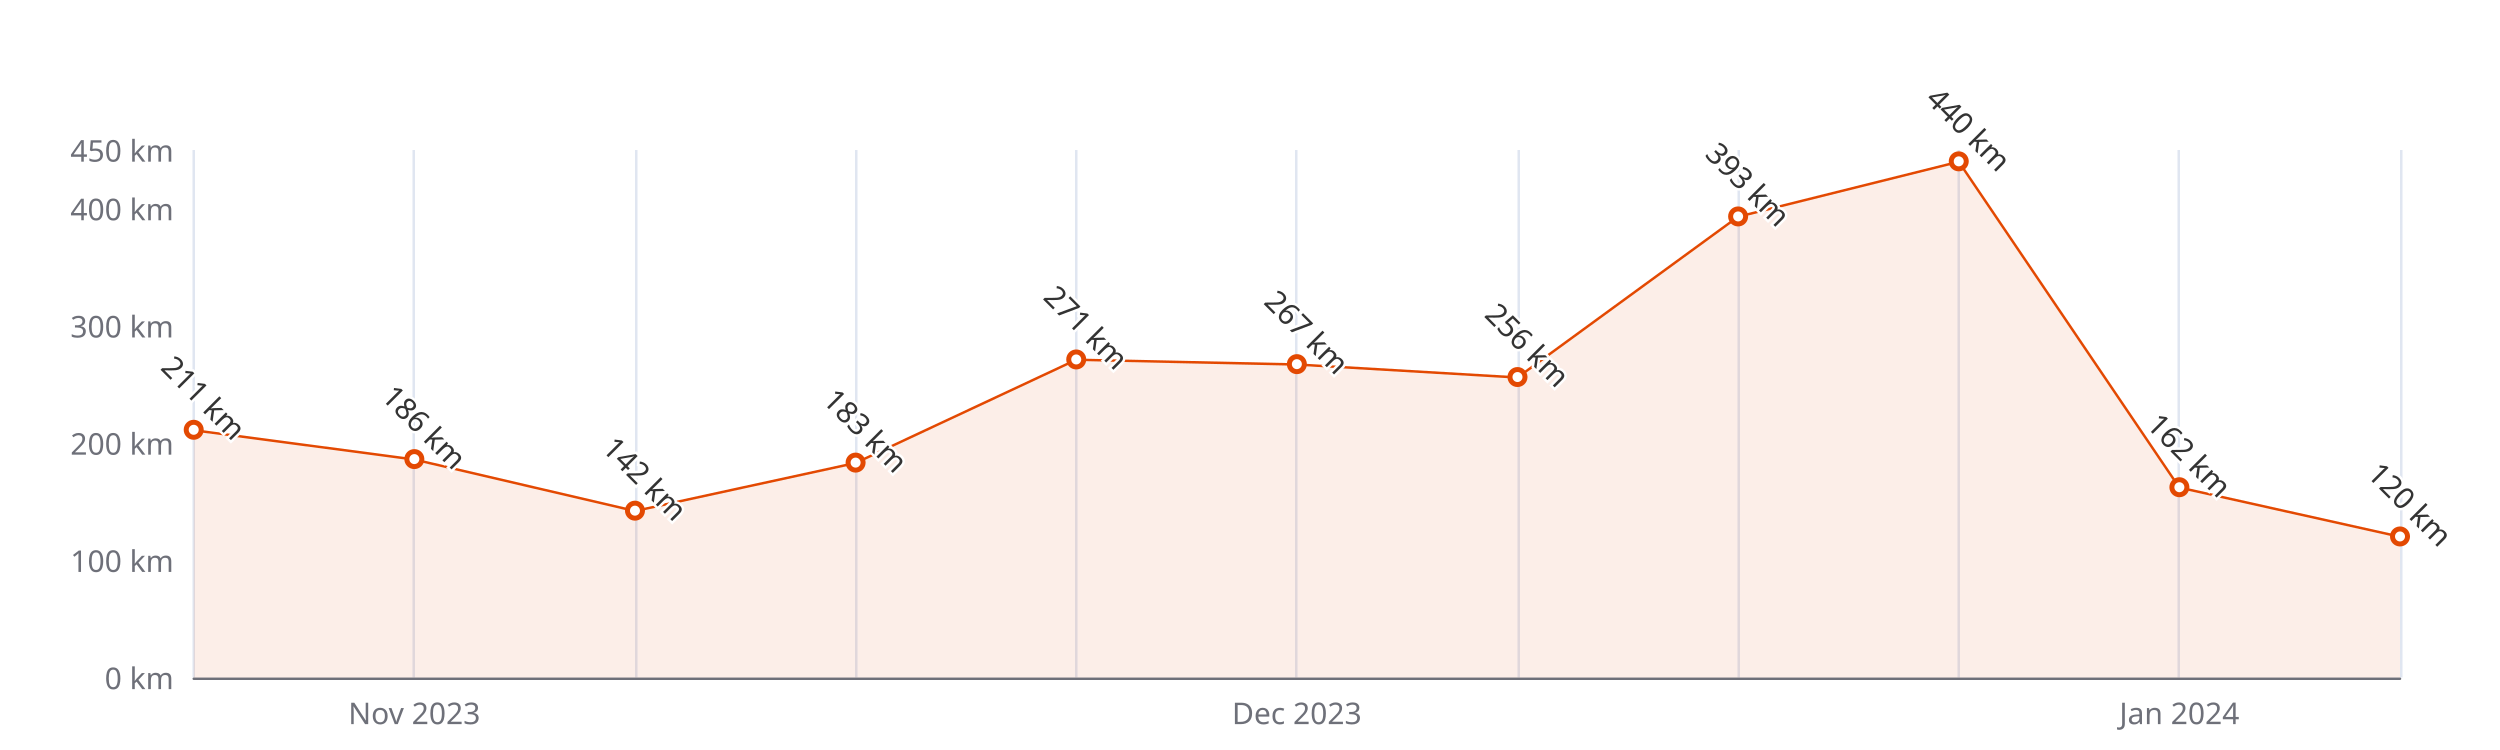
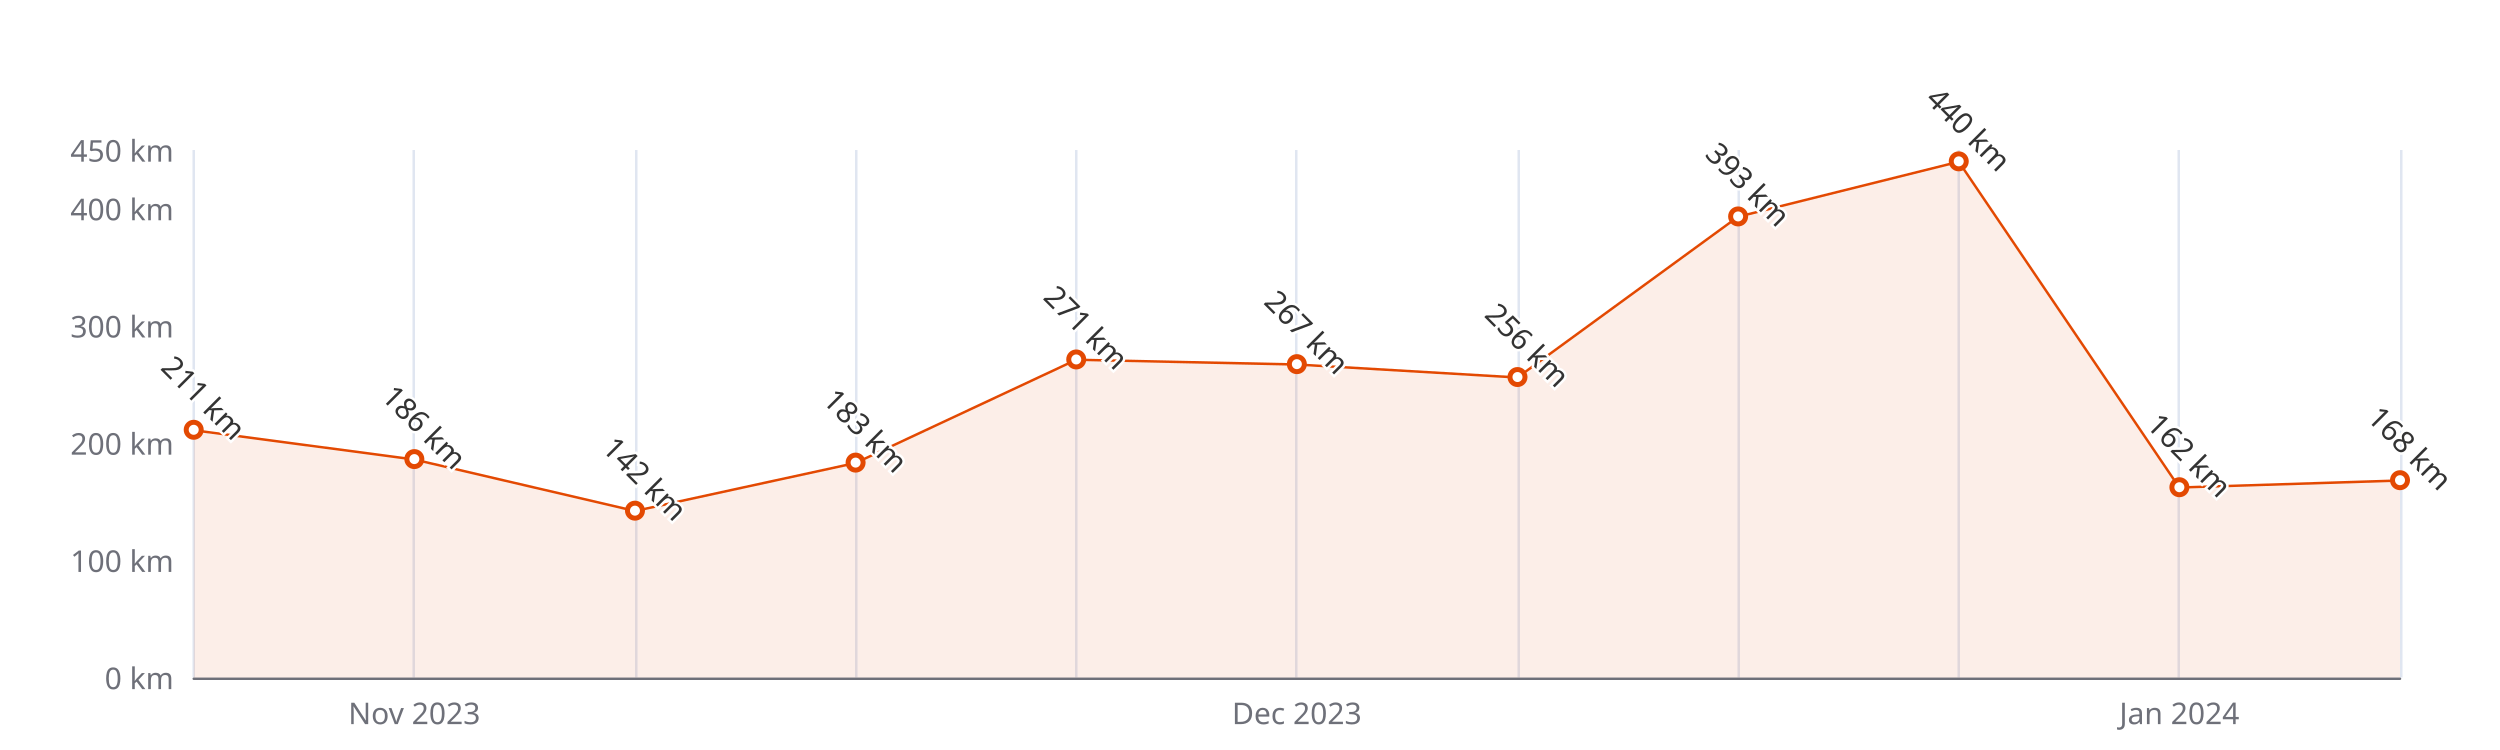
<svg xmlns="http://www.w3.org/2000/svg" width="1000" height="300" version="1.1" baseProfile="full" viewBox="0 0 1000 300">
  <rect width="1000" height="300" x="0" y="0" id="0" fill="#ffffff" />
  <path d="M77.5 60L77.5 271" fill="none" stroke="#E0E6F1" />
  <path d="M165.5 60L165.5 271" fill="none" stroke="#E0E6F1" />
  <path d="M254.5 60L254.5 271" fill="none" stroke="#E0E6F1" />
  <path d="M342.5 60L342.5 271" fill="none" stroke="#E0E6F1" />
  <path d="M430.5 60L430.5 271" fill="none" stroke="#E0E6F1" />
  <path d="M518.5 60L518.5 271" fill="none" stroke="#E0E6F1" />
  <path d="M607.5 60L607.5 271" fill="none" stroke="#E0E6F1" />
  <path d="M695.5 60L695.5 271" fill="none" stroke="#E0E6F1" />
  <path d="M783.5 60L783.5 271" fill="none" stroke="#E0E6F1" />
  <path d="M871.5 60L871.5 271" fill="none" stroke="#E0E6F1" />
  <path d="M960.5 60L960.5 271" fill="none" stroke="#E0E6F1" />
  <path d="M77.5 271.5L960 271.5" fill="none" stroke="#6E7079" stroke-linecap="round" />
  <text dominant-baseline="central" text-anchor="end" style="font-size:12px;font-family:sans-serif;" xml:space="preserve" transform="translate(69.48 271)" fill="#6E7079">0 km</text>
  <text dominant-baseline="central" text-anchor="end" style="font-size:12px;font-family:sans-serif;" xml:space="preserve" transform="translate(69.48 224.1111)" fill="#6E7079">100 km</text>
  <text dominant-baseline="central" text-anchor="end" style="font-size:12px;font-family:sans-serif;" xml:space="preserve" transform="translate(69.48 177.2222)" fill="#6E7079">200 km</text>
  <text dominant-baseline="central" text-anchor="end" style="font-size:12px;font-family:sans-serif;" xml:space="preserve" transform="translate(69.48 130.3333)" fill="#6E7079">300 km</text>
  <text dominant-baseline="central" text-anchor="end" style="font-size:12px;font-family:sans-serif;" xml:space="preserve" transform="translate(69.48 83.4444)" fill="#6E7079">400 km</text>
  <text dominant-baseline="central" text-anchor="end" style="font-size:12px;font-family:sans-serif;" xml:space="preserve" transform="translate(69.48 60)" fill="#6E7079">450 km</text>
  <text dominant-baseline="central" text-anchor="middle" style="font-size:12px;font-family:sans-serif;" xml:space="preserve" y="6" transform="translate(165.732 279)" fill="#6E7079">Nov 2023</text>
  <text dominant-baseline="central" text-anchor="middle" style="font-size:12px;font-family:sans-serif;" xml:space="preserve" y="6" transform="translate(518.74 279)" fill="#6E7079">Dec 2023</text>
  <text dominant-baseline="central" text-anchor="middle" style="font-size:12px;font-family:sans-serif;" xml:space="preserve" y="6" transform="translate(871.748 279)" fill="#6E7079">Jan 2024</text>
  <g clip-path="url(#zr5-c0)">
-     <path d="M77.5 172.1L165.7 183.8L254 204.4L342.2 185.2L430.5 143.9L518.7 145.8L607 151L695.2 86.7L783.5 64.7L871.7 195L960 214.7L960 271L871.7 271L783.5 271L695.2 271L607 271L518.7 271L430.5 271L342.2 271L254 271L165.7 271L77.5 271Z" fill="rgb(227,73,2)" fill-opacity="0.09" />
-     <path d="M77.5 172.1L165.7 183.8L254 204.4L342.2 185.2L430.5 143.9L518.7 145.8L607 151L695.2 86.7L783.5 64.7L871.7 195L960 214.7" fill="none" stroke="#E34902" stroke-linejoin="bevel" />
+     <path d="M77.5 172.1L165.7 183.8L254 204.4L342.2 185.2L430.5 143.9L518.7 145.8L607 151L695.2 86.7L783.5 64.7L871.7 195L960 192.2L960 271L871.7 271L783.5 271L695.2 271L607 271L518.7 271L430.5 271L342.2 271L254 271L165.7 271L77.5 271Z" fill="rgb(227,73,2)" fill-opacity="0.09" />
+     <path d="M77.5 172.1L165.7 183.8L254 204.4L342.2 185.2L430.5 143.9L518.7 145.8L607 151L695.2 86.7L783.5 64.7L871.7 195L960 192.2" fill="none" stroke="#E34902" stroke-linejoin="bevel" />
  </g>
  <path d="M1 0A1 1 0 1 1 1 -0.1A1 1 0 0 1 1 0" transform="matrix(3,0,0,3,77.48,172.0644)" fill="#fff" stroke="#E34902" stroke-width="0.667" />
  <path d="M1 0A1 1 0 1 1 1 -0.1A1 1 0 0 1 1 0" transform="matrix(3,0,0,3,165.732,183.7867)" fill="#fff" stroke="#E34902" stroke-width="0.667" />
  <path d="M1 0A1 1 0 1 1 1 -0.1A1 1 0 0 1 1 0" transform="matrix(3,0,0,3,253.984,204.4178)" fill="#fff" stroke="#E34902" stroke-width="0.667" />
  <path d="M1 0A1 1 0 1 1 1 -0.1A1 1 0 0 1 1 0" transform="matrix(3,0,0,3,342.236,185.1933)" fill="#fff" stroke="#E34902" stroke-width="0.667" />
  <path d="M1 0A1 1 0 1 1 1 -0.1A1 1 0 0 1 1 0" transform="matrix(3,0,0,3,430.488,143.9311)" fill="#fff" stroke="#E34902" stroke-width="0.667" />
  <path d="M1 0A1 1 0 1 1 1 -0.1A1 1 0 0 1 1 0" transform="matrix(3,0,0,3,518.74,145.8067)" fill="#fff" stroke="#E34902" stroke-width="0.667" />
  <path d="M1 0A1 1 0 1 1 1 -0.1A1 1 0 0 1 1 0" transform="matrix(3,0,0,3,606.992,150.9644)" fill="#fff" stroke="#E34902" stroke-width="0.667" />
  <path d="M1 0A1 1 0 1 1 1 -0.1A1 1 0 0 1 1 0" transform="matrix(3,0,0,3,695.244,86.7267)" fill="#fff" stroke="#E34902" stroke-width="0.667" />
  <path d="M1 0A1 1 0 1 1 1 -0.1A1 1 0 0 1 1 0" transform="matrix(3,0,0,3,783.496,64.6889)" fill="#fff" stroke="#E34902" stroke-width="0.667" />
  <path d="M1 0A1 1 0 1 1 1 -0.1A1 1 0 0 1 1 0" transform="matrix(3,0,0,3,871.748,195.04)" fill="#fff" stroke="#E34902" stroke-width="0.667" />
-   <path d="M1 0A1 1 0 1 1 1 -0.1A1 1 0 0 1 1 0" transform="matrix(3,0,0,3,960,214.7333)" fill="#fff" stroke="#E34902" stroke-width="0.667" />
+   <path d="M1 0A1 1 0 1 1 1 -0.1A1 1 0 0 1 1 0" transform="matrix(3,0,0,3,960,192.2267)" fill="#fff" stroke="#E34902" stroke-width="0.667" />
  <text dominant-baseline="central" text-anchor="middle" style="font-size:12px;font-family:sans-serif;" xml:space="preserve" y="-6" transform="matrix(0.707,0.707,-0.707,0.707,77.48,163.0644)" fill="#333" stroke="rgb(255,255,255)" stroke-width="2" paint-order="stroke" stroke-miterlimit="2">211 km</text>
  <text dominant-baseline="central" text-anchor="middle" style="font-size:12px;font-family:sans-serif;" xml:space="preserve" y="-6" transform="matrix(0.707,0.707,-0.707,0.707,165.732,174.7867)" fill="#333" stroke="rgb(255,255,255)" stroke-width="2" paint-order="stroke" stroke-miterlimit="2">186 km</text>
  <text dominant-baseline="central" text-anchor="middle" style="font-size:12px;font-family:sans-serif;" xml:space="preserve" y="-6" transform="matrix(0.707,0.707,-0.707,0.707,253.984,195.4178)" fill="#333" stroke="rgb(255,255,255)" stroke-width="2" paint-order="stroke" stroke-miterlimit="2">142 km</text>
  <text dominant-baseline="central" text-anchor="middle" style="font-size:12px;font-family:sans-serif;" xml:space="preserve" y="-6" transform="matrix(0.707,0.707,-0.707,0.707,342.236,176.1933)" fill="#333" stroke="rgb(255,255,255)" stroke-width="2" paint-order="stroke" stroke-miterlimit="2">183 km</text>
  <text dominant-baseline="central" text-anchor="middle" style="font-size:12px;font-family:sans-serif;" xml:space="preserve" y="-6" transform="matrix(0.707,0.707,-0.707,0.707,430.488,134.9311)" fill="#333" stroke="rgb(255,255,255)" stroke-width="2" paint-order="stroke" stroke-miterlimit="2">271 km</text>
  <text dominant-baseline="central" text-anchor="middle" style="font-size:12px;font-family:sans-serif;" xml:space="preserve" y="-6" transform="matrix(0.707,0.707,-0.707,0.707,518.74,136.8067)" fill="#333" stroke="rgb(255,255,255)" stroke-width="2" paint-order="stroke" stroke-miterlimit="2">267 km</text>
  <text dominant-baseline="central" text-anchor="middle" style="font-size:12px;font-family:sans-serif;" xml:space="preserve" y="-6" transform="matrix(0.707,0.707,-0.707,0.707,606.992,141.9644)" fill="#333" stroke="rgb(255,255,255)" stroke-width="2" paint-order="stroke" stroke-miterlimit="2">256 km</text>
  <text dominant-baseline="central" text-anchor="middle" style="font-size:12px;font-family:sans-serif;" xml:space="preserve" y="-6" transform="matrix(0.707,0.707,-0.707,0.707,695.244,77.7267)" fill="#333" stroke="rgb(255,255,255)" stroke-width="2" paint-order="stroke" stroke-miterlimit="2">393 km</text>
  <text dominant-baseline="central" text-anchor="middle" style="font-size:12px;font-family:sans-serif;" xml:space="preserve" y="-6" transform="matrix(0.707,0.707,-0.707,0.707,783.496,55.6889)" fill="#333" stroke="rgb(255,255,255)" stroke-width="2" paint-order="stroke" stroke-miterlimit="2">440 km</text>
  <text dominant-baseline="central" text-anchor="middle" style="font-size:12px;font-family:sans-serif;" xml:space="preserve" y="-6" transform="matrix(0.707,0.707,-0.707,0.707,871.748,186.04)" fill="#333" stroke="rgb(255,255,255)" stroke-width="2" paint-order="stroke" stroke-miterlimit="2">162 km</text>
-   <text dominant-baseline="central" text-anchor="middle" style="font-size:12px;font-family:sans-serif;" xml:space="preserve" y="-6" transform="matrix(0.707,0.707,-0.707,0.707,960,205.7333)" fill="#333" stroke="rgb(255,255,255)" stroke-width="2" paint-order="stroke" stroke-miterlimit="2">120 km</text>
+   <text dominant-baseline="central" text-anchor="middle" style="font-size:12px;font-family:sans-serif;" xml:space="preserve" y="-6" transform="matrix(0.707,0.707,-0.707,0.707,960,183.2267)" fill="#333" stroke="rgb(255,255,255)" stroke-width="2" paint-order="stroke" stroke-miterlimit="2">168 km</text>
  <defs>
    <clipPath id="zr5-c0">
      <path d="M76 59.5l884 0l0 212l-884 0Z" fill="#000" />
    </clipPath>
  </defs>
</svg>
